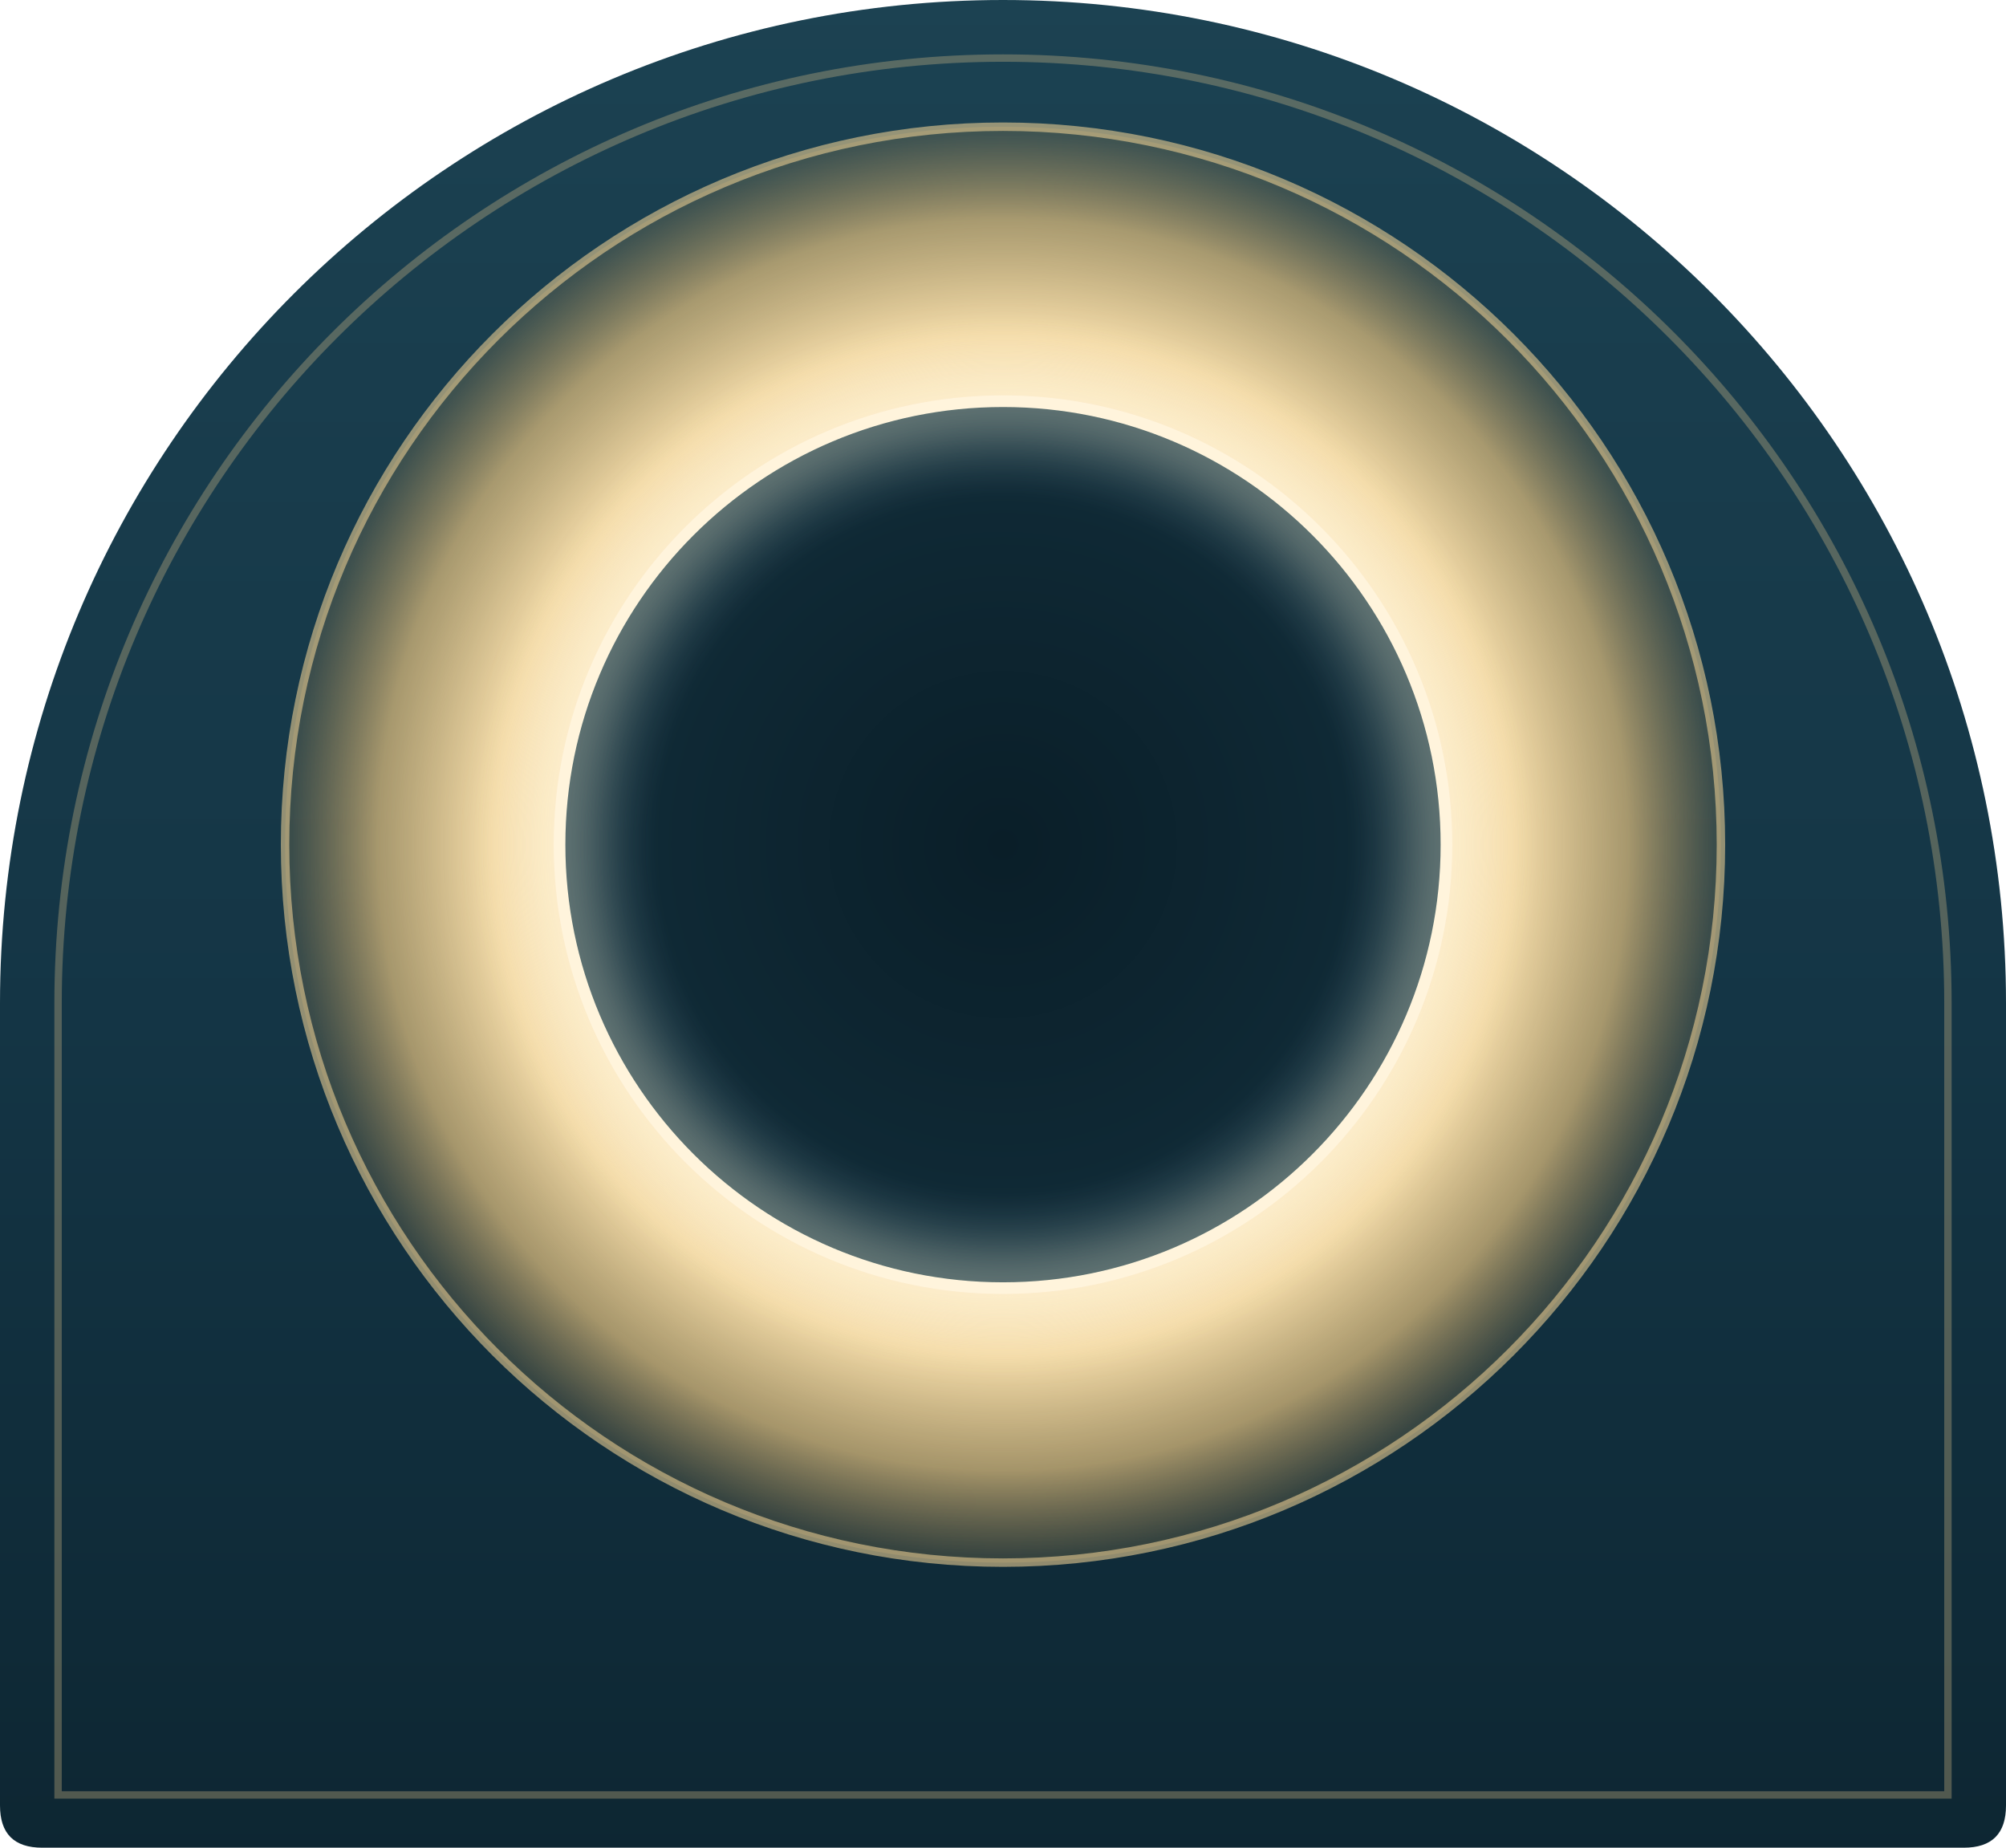
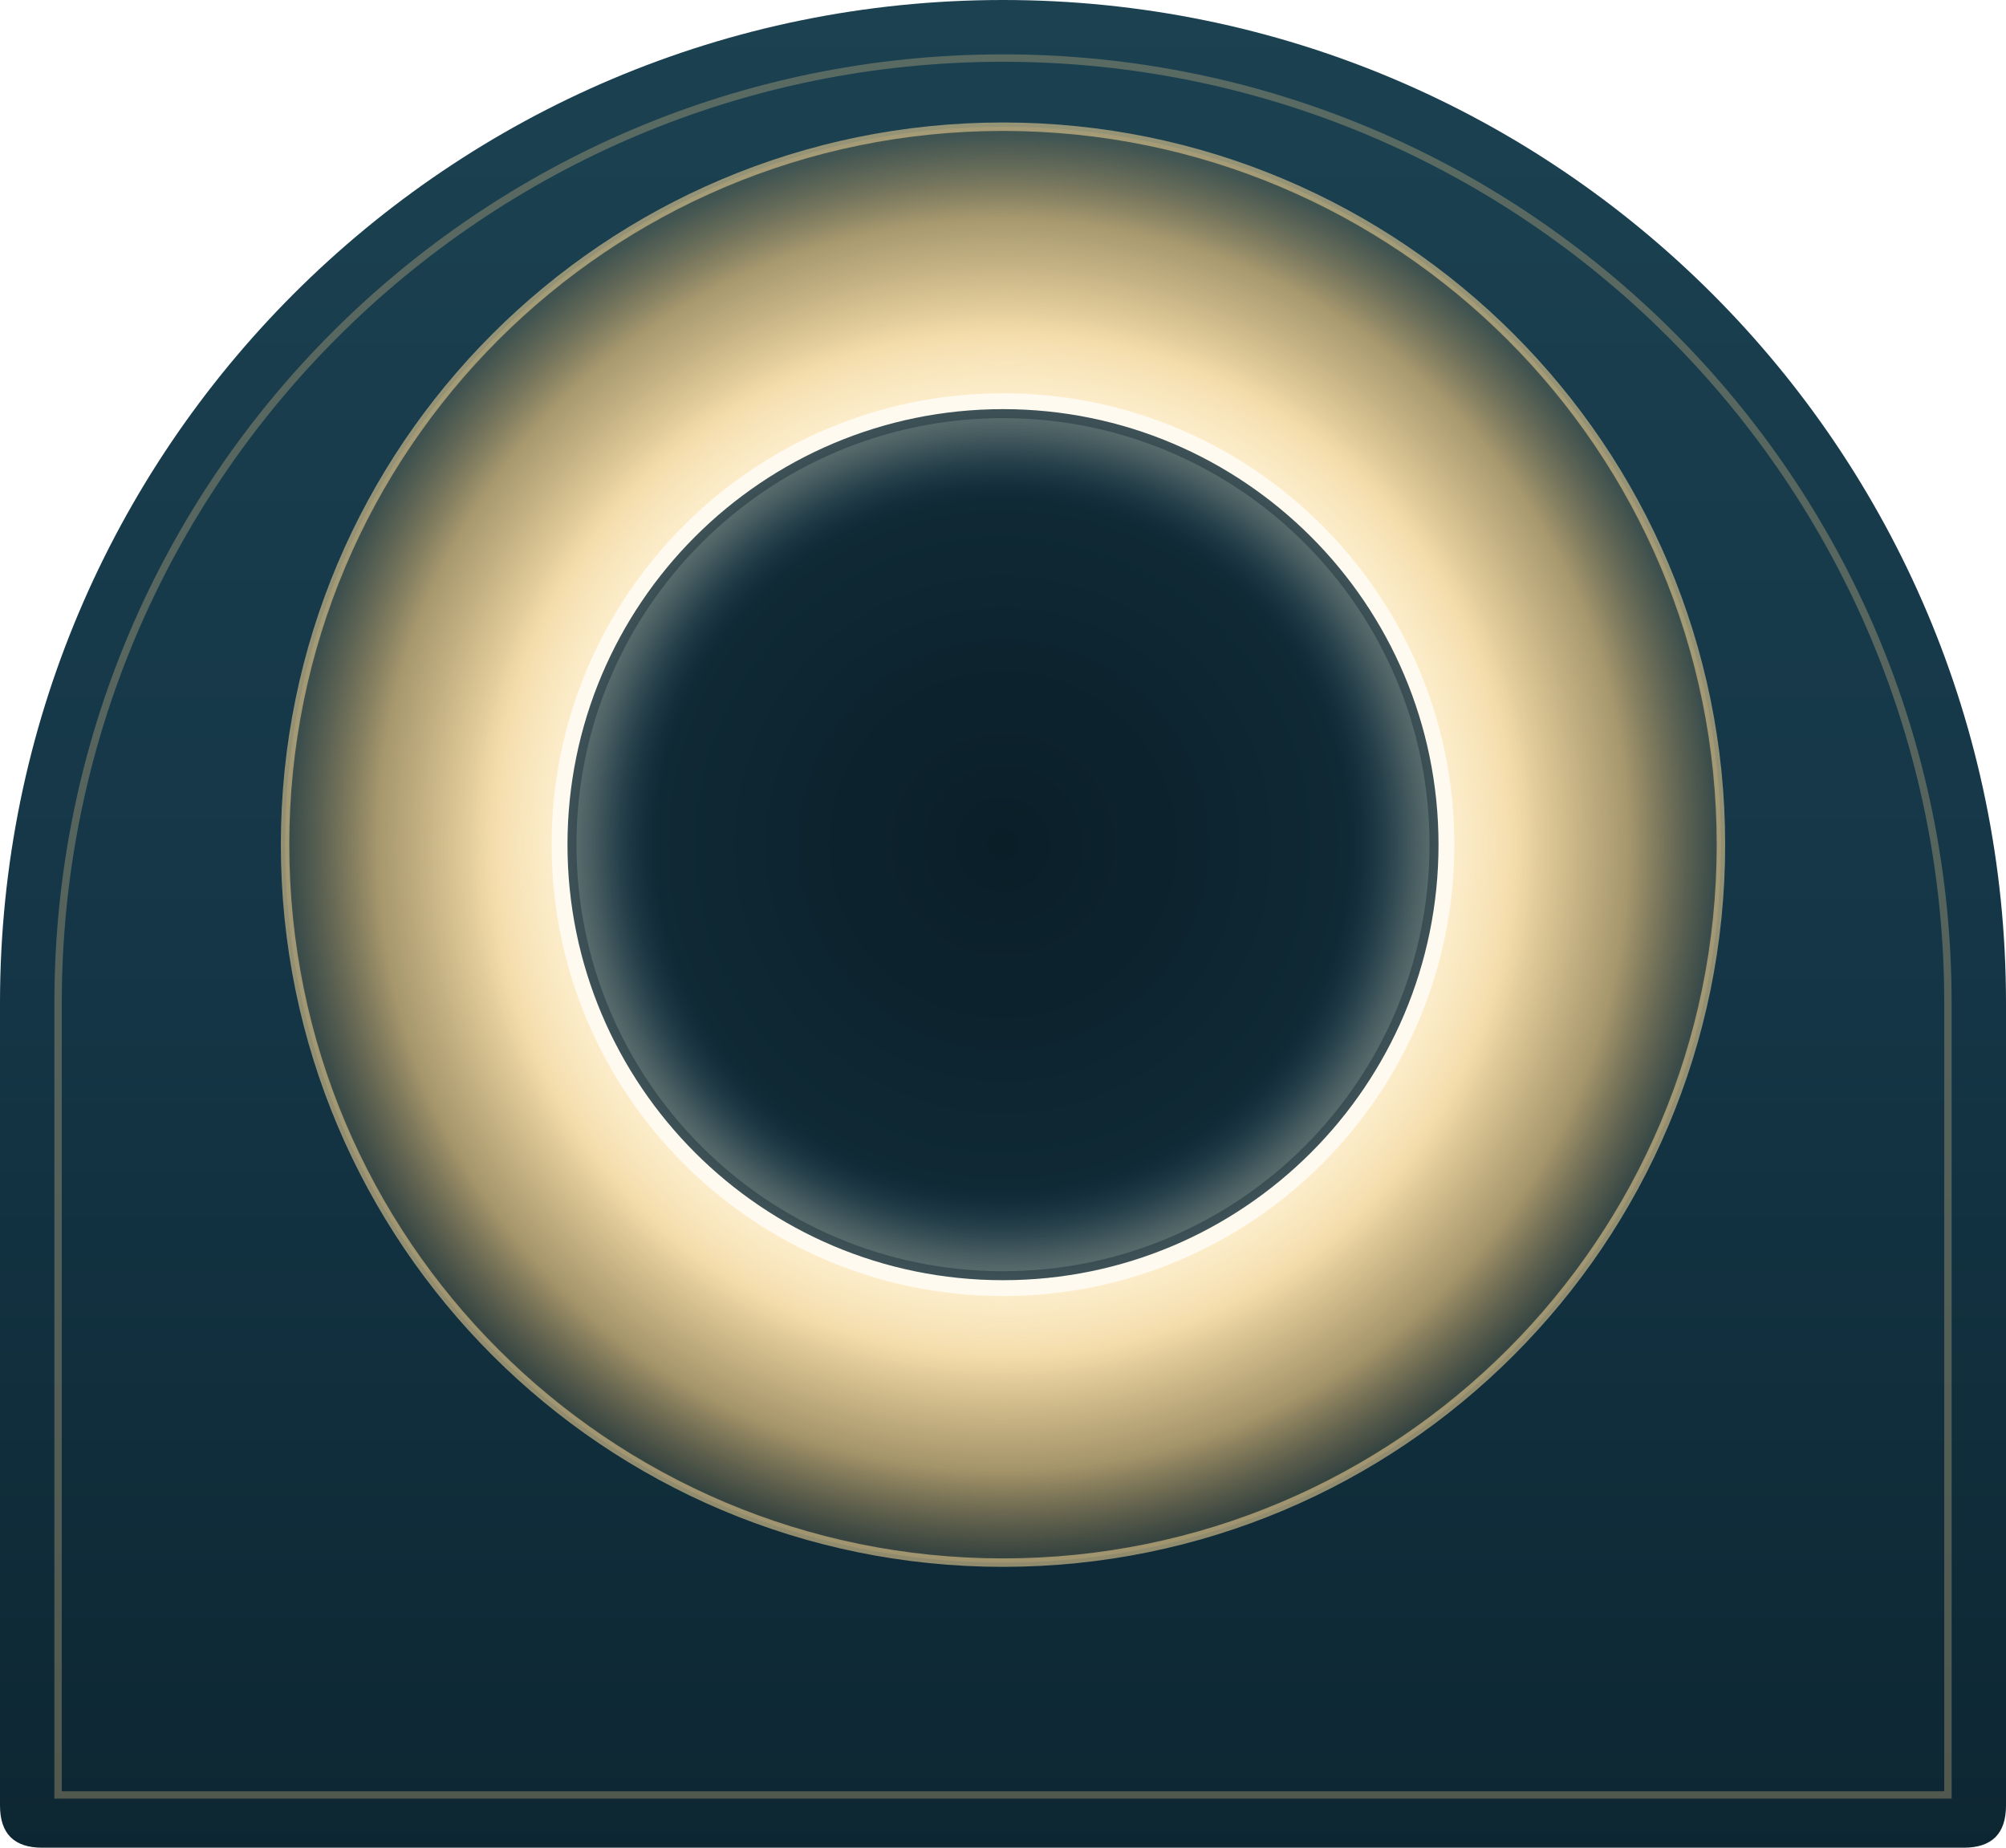
<svg viewBox="0 0 190 175" data-luria-shape="0" role="img" aria-label="Условный образ: Цимцум" class="b-light-luria">
  <defs>
    <linearGradient id="b-light-luria-0-plate" x1="0" y1="0" x2="0" y2="1">
      <stop offset="0" stop-color="#1c4252" />
      <stop offset="0.55" stop-color="#143545" />
      <stop offset="1" stop-color="#0d2632" />
    </linearGradient>
    <radialGradient id="b-light-luria-0-ensof" cx=".5" cy=".5" r=".5">
      <stop offset="0.6" stop-color="#fff5de" />
      <stop offset="0.72" stop-color="#f4dcaa" />
      <stop offset="0.88" stop-color="#dfbd7c" stop-opacity="0.72" />
      <stop offset="1" stop-color="#c49b58" stop-opacity="0.22" />
    </radialGradient>
    <radialGradient id="b-light-luria-0-void" cx=".5" cy=".5" r=".5">
      <stop offset="0" stop-color="#0a1e28" />
      <stop offset="0.78" stop-color="#0f2935" />
      <stop offset="1" stop-color="#27495a" />
    </radialGradient>
    <filter id="b-light-luria-0-blur" filterUnits="userSpaceOnUse" x="-200" y="-200" width="1000" height="800" color-interpolation-filters="sRGB">
      <feGaussianBlur stdDeviation="3.2" />
    </filter>
  </defs>
-   <path class="bl-plate" d="M0 95A95 95 0 0 1 190 95V171Q190 175 186 175H4Q0 175 0 171Z" fill="url(#b-light-luria-0-plate) #143545" />
-   <path class="bl-frame" d="M5.5 170V95A89.5 89.5 0 0 1 184.5 95V170Z" fill="none" stroke="#dfc18c" stroke-opacity=".32" stroke-width=".7" />
+   <path class="bl-plate" data-part="frame" d="M0 95A95 95 0 0 1 190 95V171Q190 175 186 175H4Q0 175 0 171Z" fill="url(#b-light-luria-0-plate) #143545" />
+   <path class="bl-frame" data-part="frame" d="M5.5 170V95A89.5 89.5 0 0 1 184.5 95V170Z" fill="none" stroke="#dfc18c" stroke-opacity=".32" stroke-width=".7" />
  <g class="b-light-art">
-     <circle cx="95" cy="80" r="68" fill="url(#b-light-luria-0-ensof) #f1d9a6" />
-     <circle class="bl-gold" cx="95" cy="80" r="68" fill="none" stroke="#e8cc92" stroke-opacity=".6" stroke-width=".8" />
-     <circle class="bl-void" cx="95" cy="80" r="42" fill="url(#b-light-luria-0-void) #0f2935" />
-     <circle cx="95" cy="80" r="42" fill="none" stroke="#fbe7b9" stroke-opacity=".55" stroke-width="4" filter="url(#b-light-luria-0-blur)" />
-     <circle class="bl-line" cx="95" cy="80" r="42" fill="none" stroke="#fff4dc" stroke-width="1.1" />
+     <g data-part="ensof">
+       <circle cx="95" cy="80" r="68" fill="url(#b-light-luria-0-ensof) #f1d9a6" />
+       <circle class="bl-gold" cx="95" cy="80" r="68" fill="none" stroke="#e8cc92" stroke-opacity=".6" stroke-width=".8" />
+     </g>
+     <g data-part="void">
+       <circle class="bl-void" cx="95" cy="80" r="42" fill="url(#b-light-luria-0-void) #0f2935" />
+     </g>
+     <g data-part="edge">
+       <circle cx="95" cy="80" r="42" fill="none" stroke="#fbe7b9" stroke-opacity=".55" stroke-width="4" filter="url(#b-light-luria-0-blur)" />
+       <circle class="bl-wall" cx="95" cy="80" r="41.1" fill="none" stroke="#0b222d" stroke-opacity=".38" stroke-width="1.4" />
+       <circle class="bl-line" cx="95" cy="80" r="42" fill="none" stroke="#fffaf0" stroke-width="1.5" />
+     </g>
  </g>
</svg>
